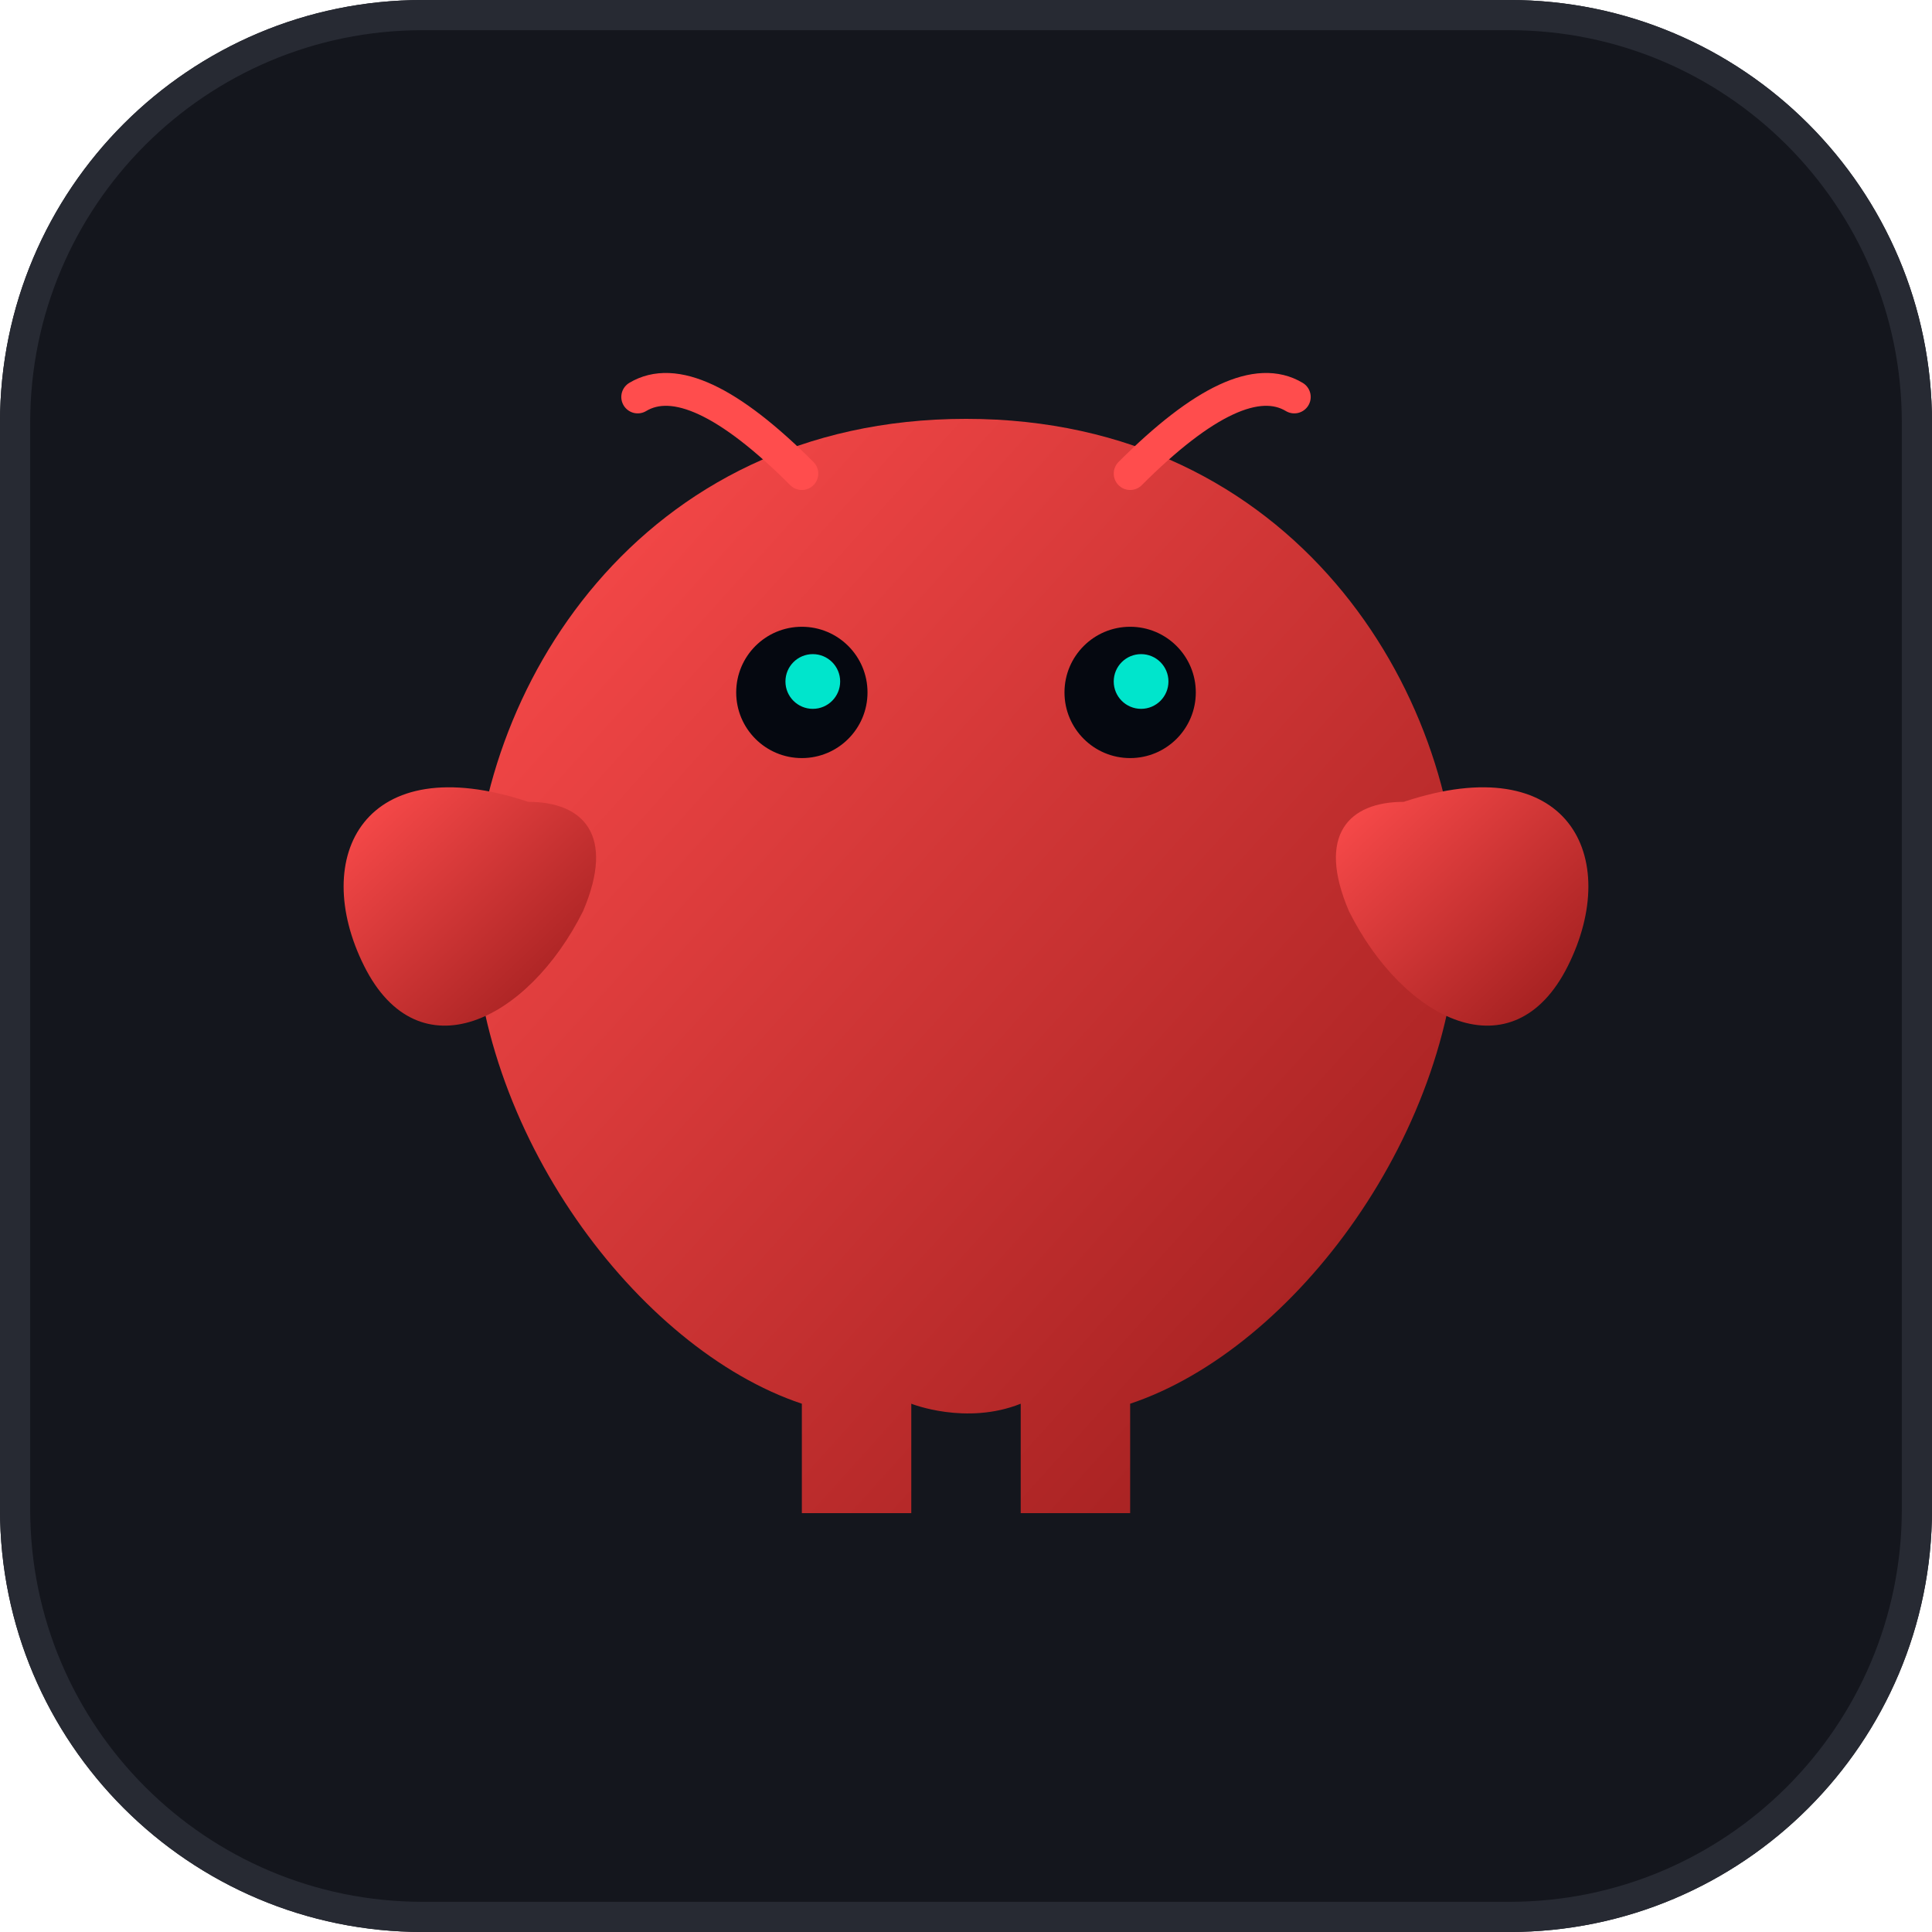
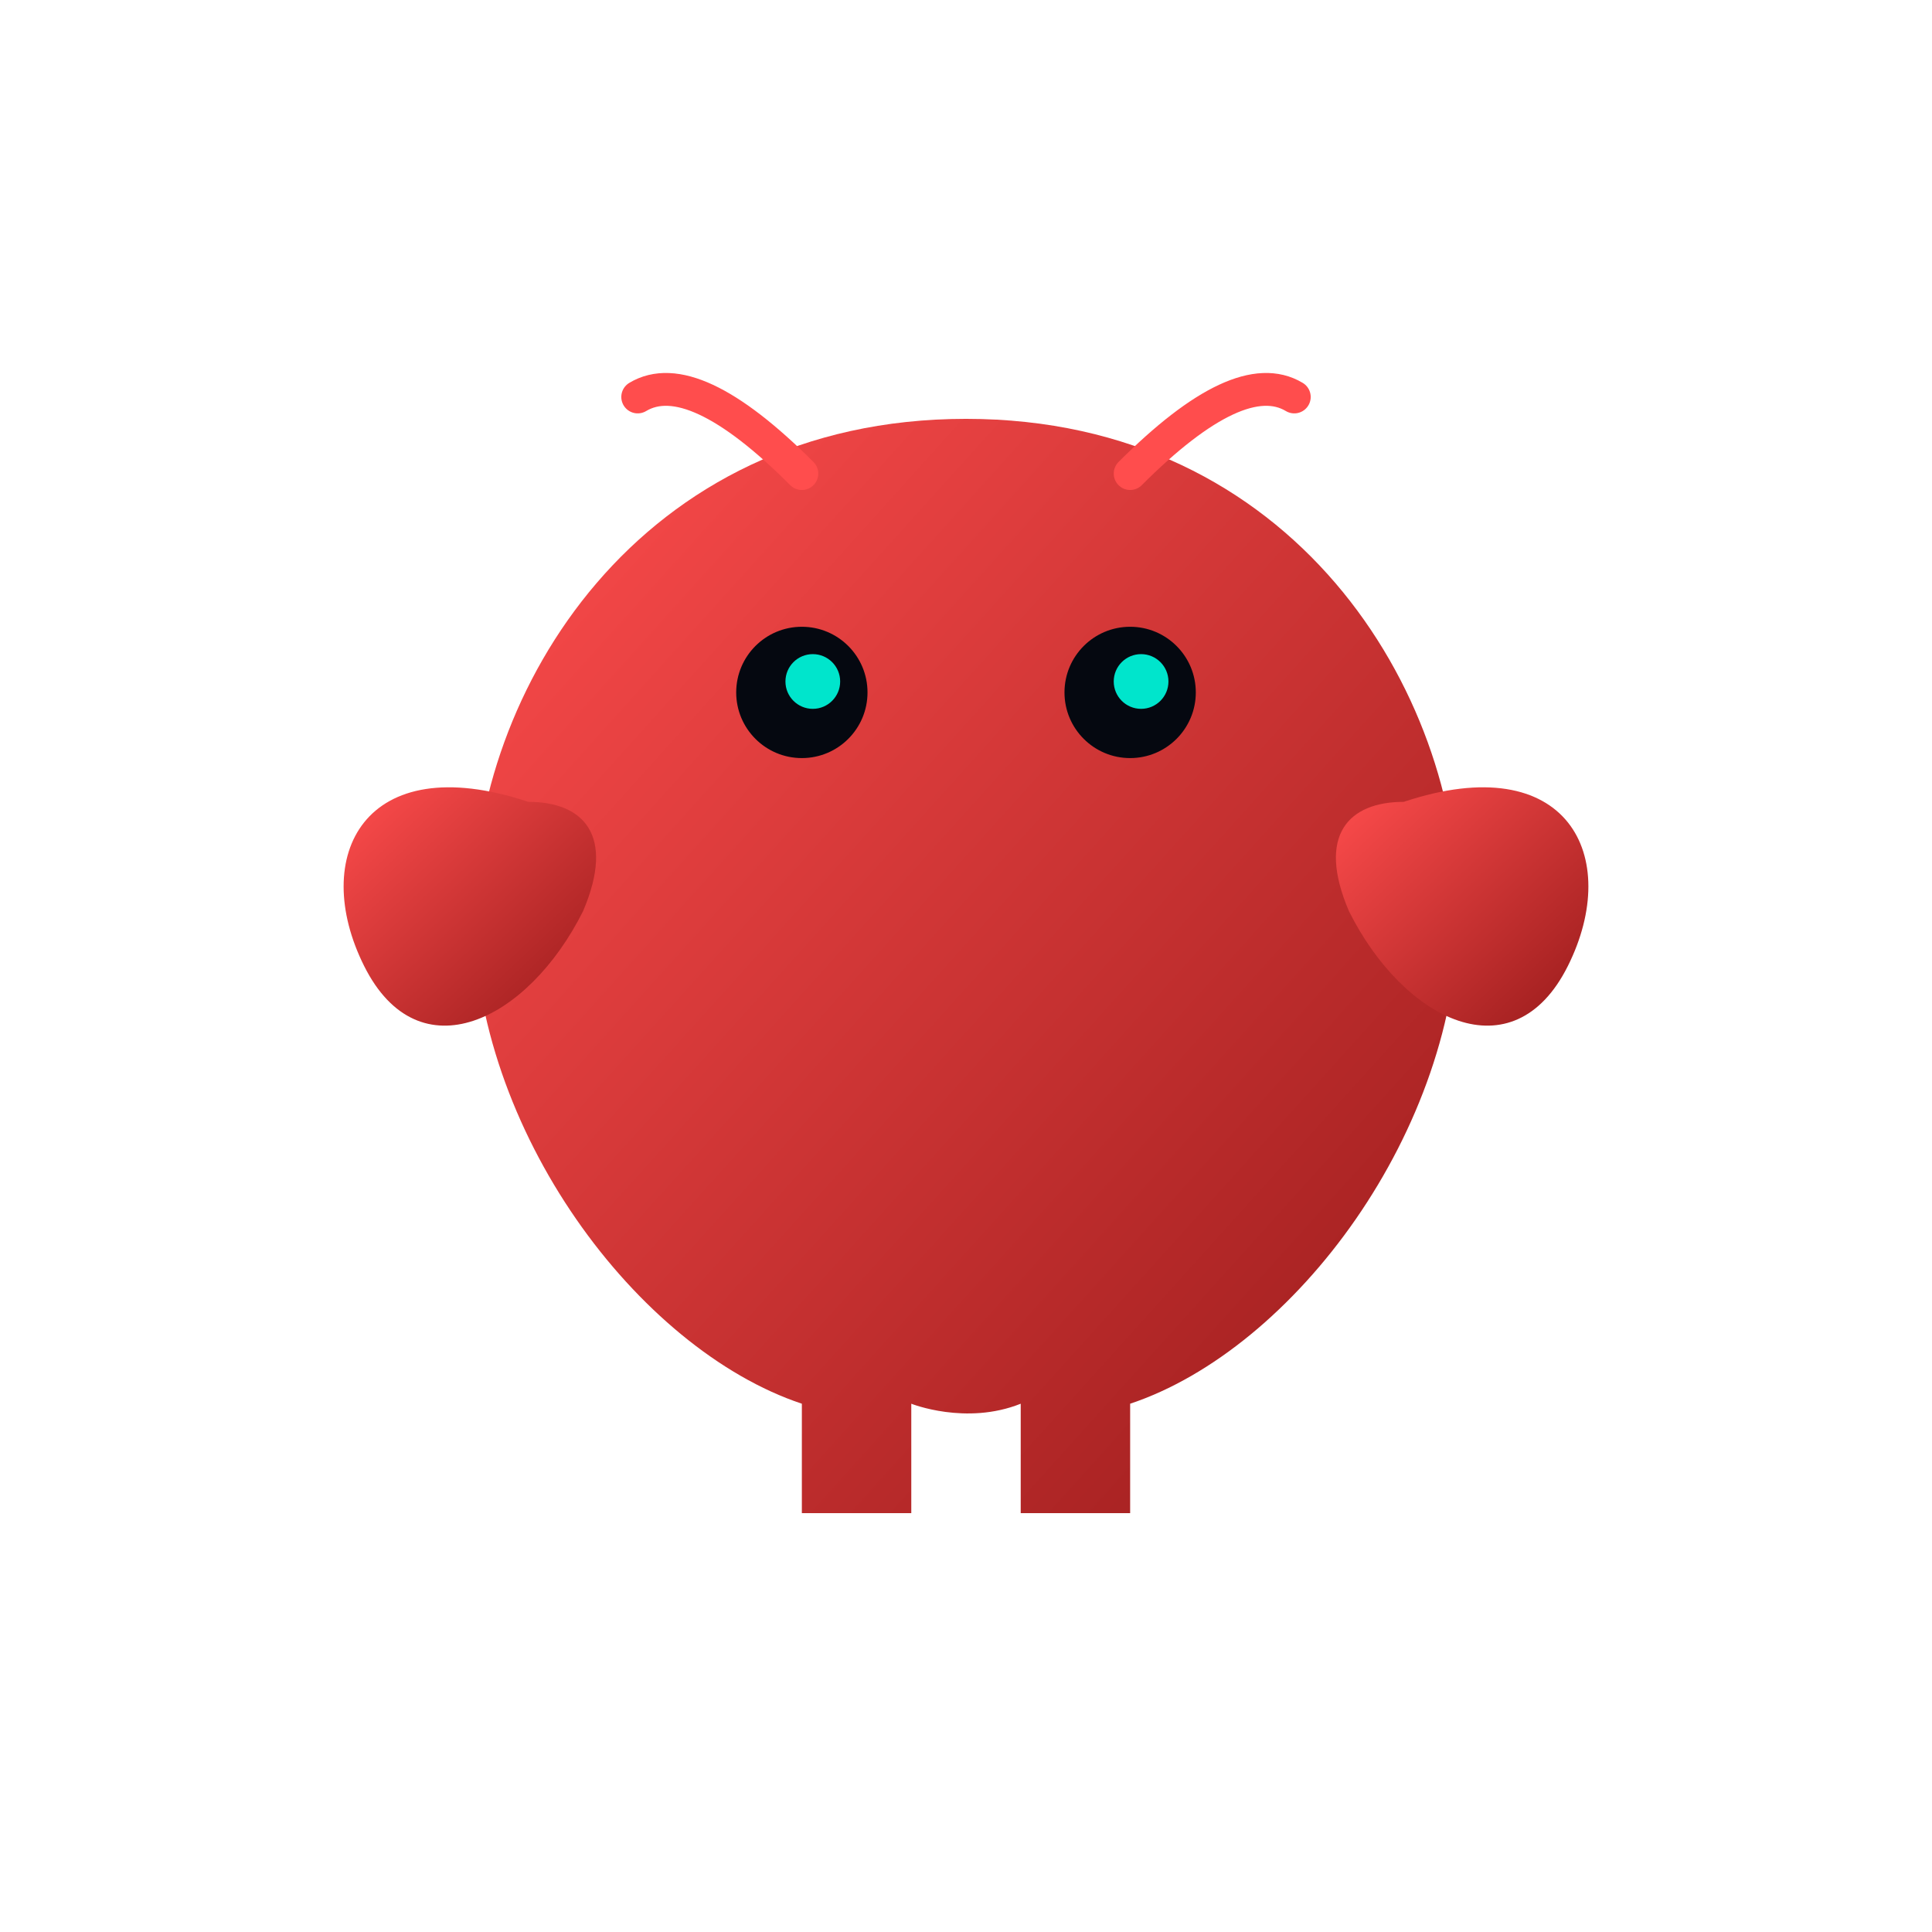
<svg xmlns="http://www.w3.org/2000/svg" viewBox="0 0 512 512" fill="none">
  <defs>
    <linearGradient id="lobster-gradient" x1="0%" y1="0%" x2="100%" y2="100%">
      <stop offset="0%" stop-color="#ff4d4d" />
      <stop offset="100%" stop-color="#991b1b" />
    </linearGradient>
  </defs>
-   <rect width="512" height="512" rx="112" fill="#14161d" />
-   <rect x="4" y="4" width="504" height="504" rx="108" fill="none" stroke="#272a33" stroke-width="8" />
  <g transform="translate(82 82) scale(2.9)">
    <path d="M60 10 C30 10 15 35 15 55 C15 75 30 95 45 100 L45 110 L55 110 L55 100 C55 100 60 102 65 100 L65 110 L75 110 L75 100 C90 95 105 75 105 55 C105 35 90 10 60 10Z" fill="url(#lobster-gradient)" />
    <path d="M20 45 C5 40 0 50 5 60 C10 70 20 65 25 55 C28 48 25 45 20 45Z" fill="url(#lobster-gradient)" />
    <path d="M100 45 C115 40 120 50 115 60 C110 70 100 65 95 55 C92 48 95 45 100 45Z" fill="url(#lobster-gradient)" />
    <path d="M45 15 Q35 5 30 8" stroke="#ff4d4d" stroke-width="3" stroke-linecap="round" />
    <path d="M75 15 Q85 5 90 8" stroke="#ff4d4d" stroke-width="3" stroke-linecap="round" />
    <circle cx="45" cy="35" r="6" fill="#050810" />
    <circle cx="75" cy="35" r="6" fill="#050810" />
    <circle cx="46" cy="34" r="2.5" fill="#00e5cc" />
    <circle cx="76" cy="34" r="2.5" fill="#00e5cc" />
  </g>
</svg>
